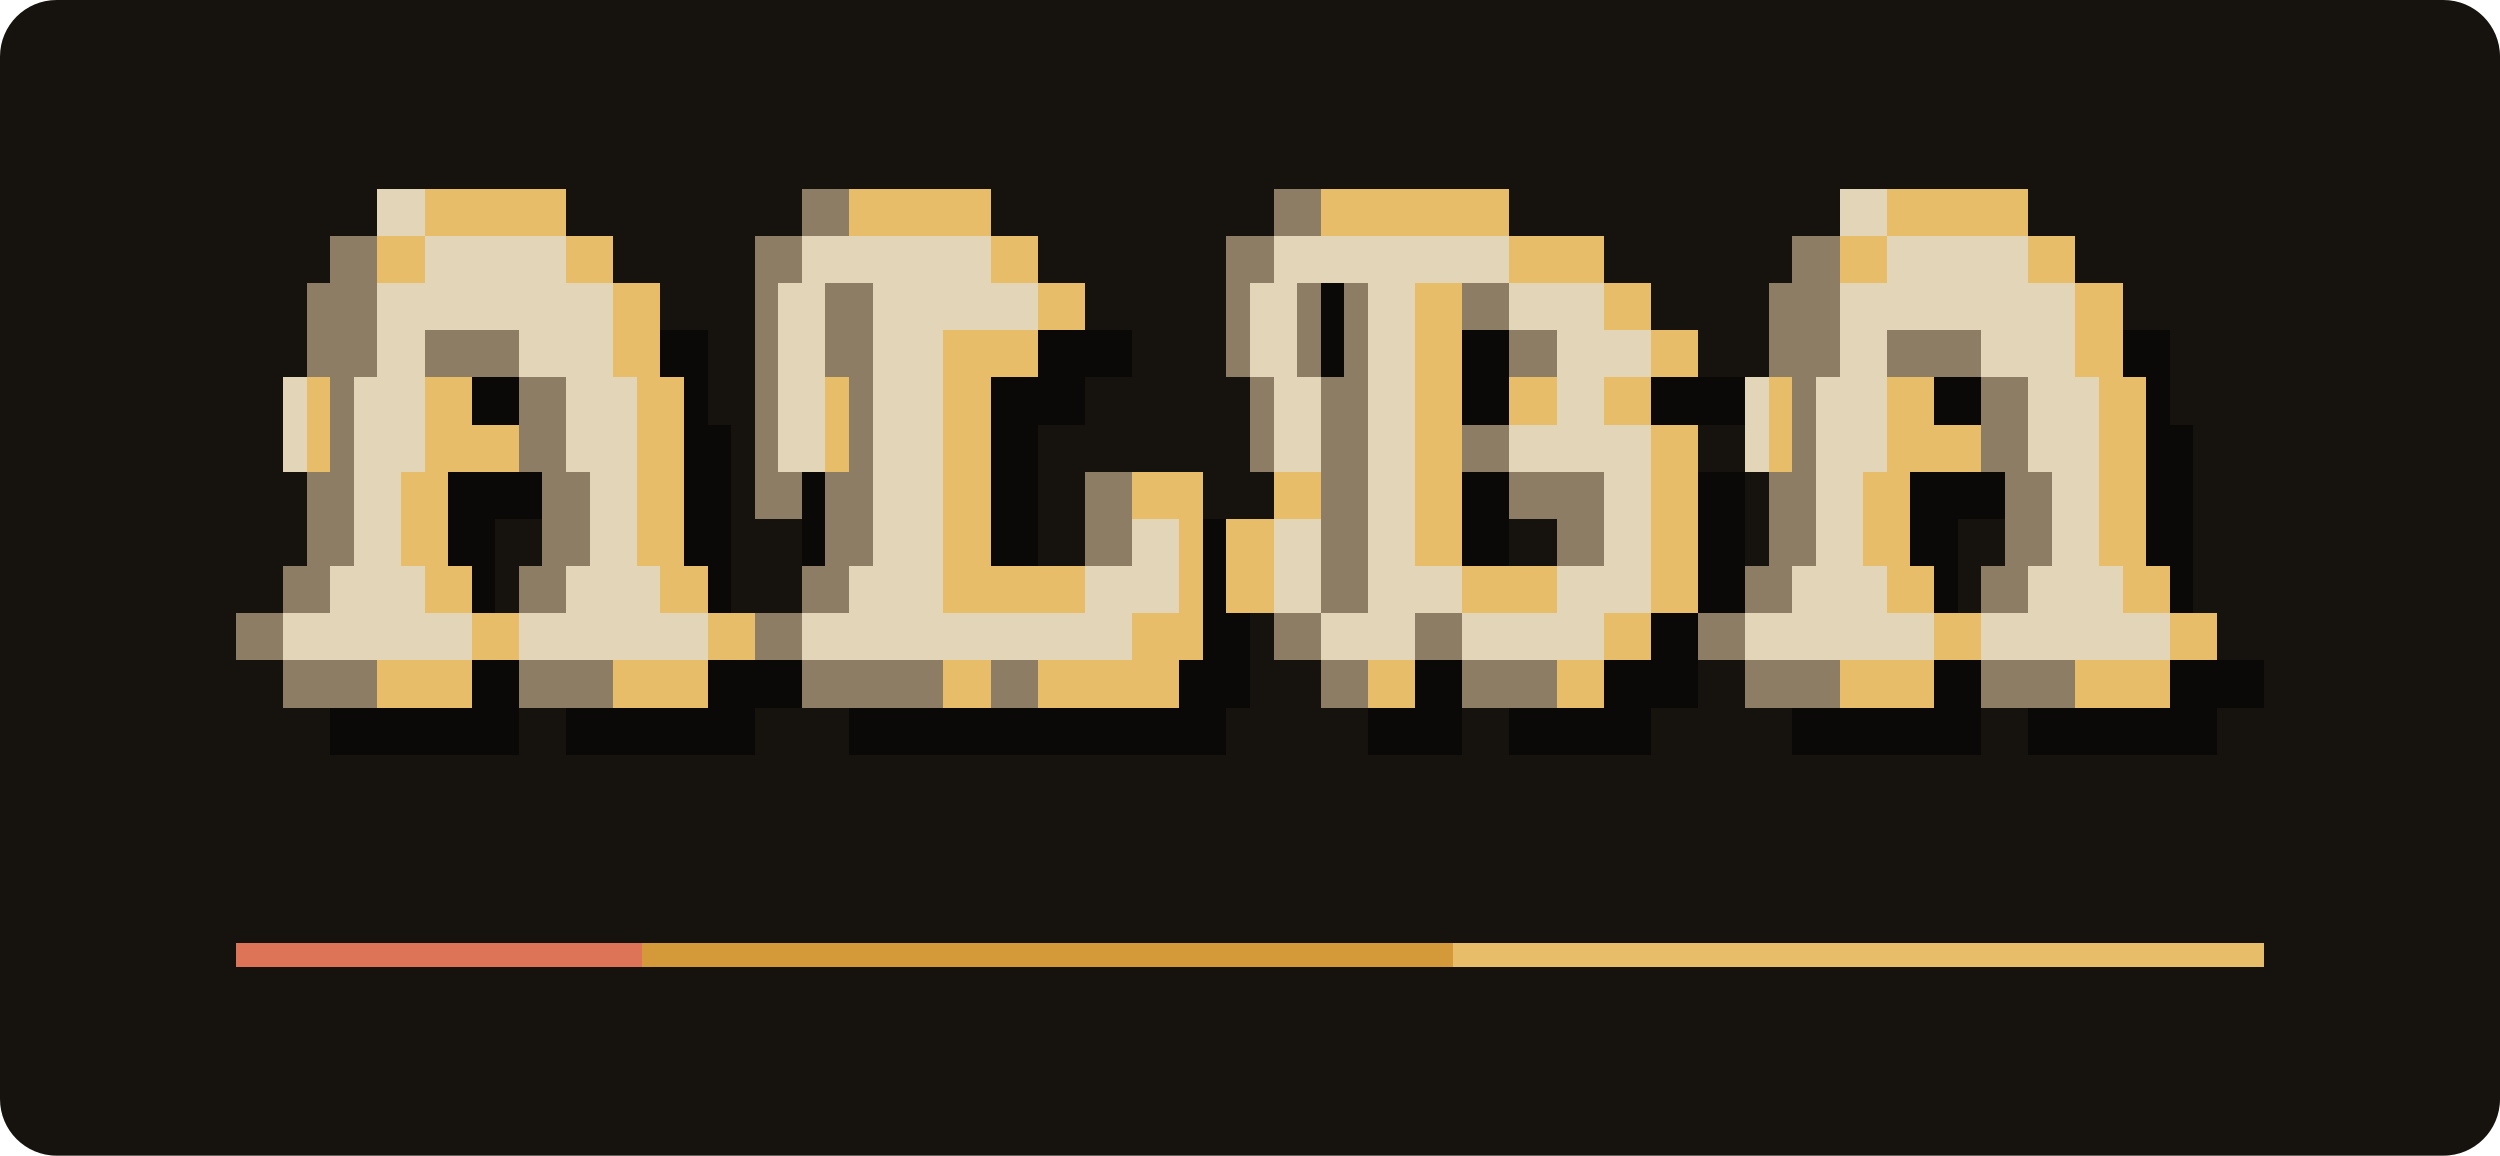
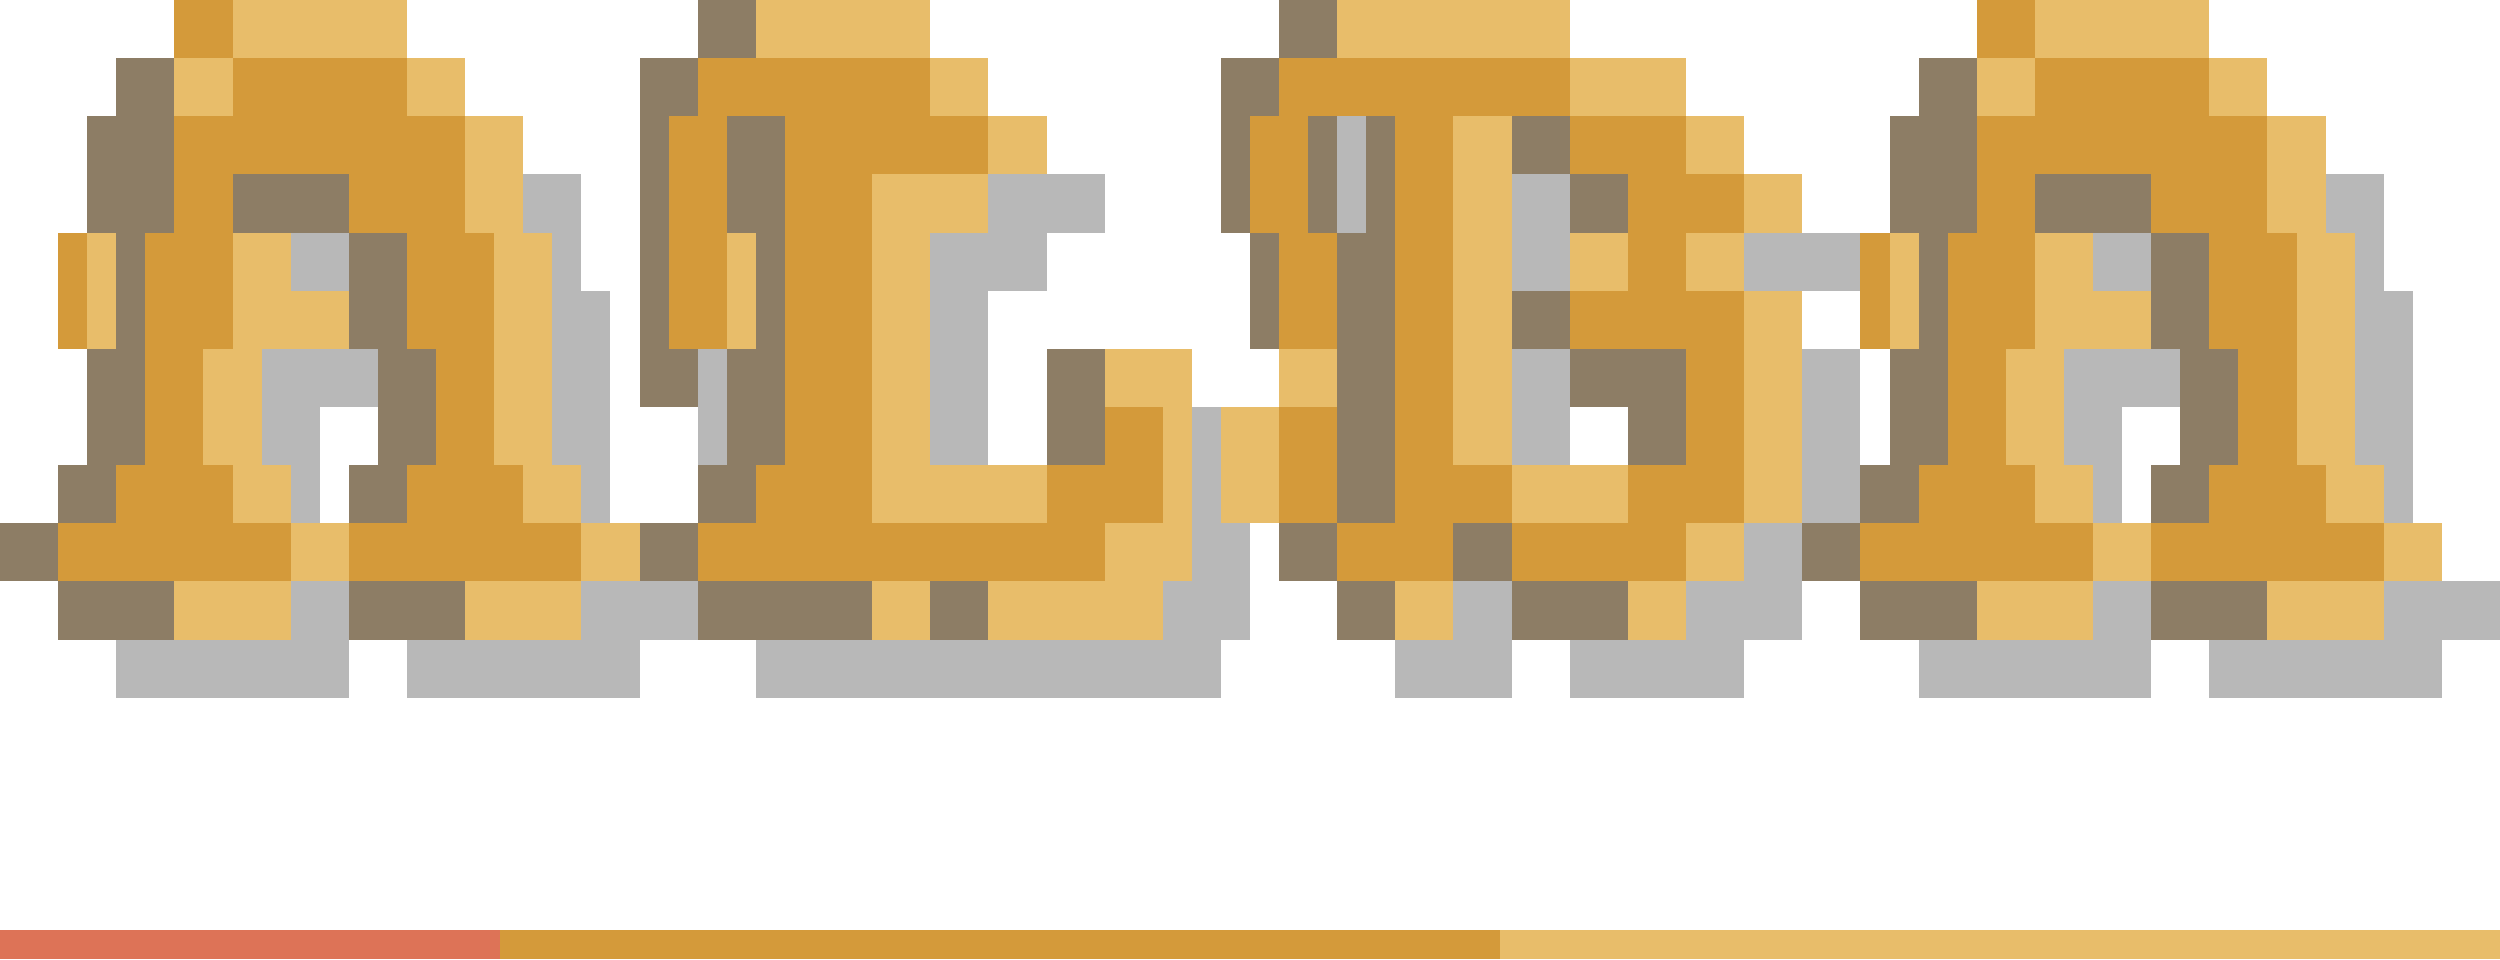
- <svg xmlns="http://www.w3.org/2000/svg" viewBox="0 0 106 49" width="636" height="294" role="img" aria-label="alba">
-   <rect width="106" height="49" rx="2.4" fill="#16120e" />
-   <g transform="translate(10 8)" shape-rendering="crispEdges">
-     <rect x="6" y="0" width="2" height="2" fill="#e3d6b8" />
+ <svg xmlns="http://www.w3.org/2000/svg" viewBox="0 0 86 33" width="516" height="198" role="img" aria-label="alba">
+   <g transform="translate(0 0)" shape-rendering="crispEdges">
+     <rect x="6" y="0" width="2" height="2" fill="#d49a3a" />
    <rect x="8" y="0" width="6" height="2" fill="#e8bd6a" />
    <rect x="24" y="0" width="2" height="2" fill="#8d7d65" />
    <rect x="26" y="0" width="6" height="2" fill="#e8bd6a" />
    <rect x="44" y="0" width="2" height="2" fill="#8d7d65" />
    <rect x="46" y="0" width="8" height="2" fill="#e8bd6a" />
-     <rect x="68" y="0" width="2" height="2" fill="#e3d6b8" />
+     <rect x="68" y="0" width="2" height="2" fill="#d49a3a" />
    <rect x="70" y="0" width="6" height="2" fill="#e8bd6a" />
    <rect x="4" y="2" width="2" height="2" fill="#8d7d65" />
    <rect x="6" y="2" width="2" height="2" fill="#e8bd6a" />
-     <rect x="8" y="2" width="6" height="2" fill="#e3d6b8" />
+     <rect x="8" y="2" width="6" height="2" fill="#d49a3a" />
    <rect x="14" y="2" width="2" height="2" fill="#e8bd6a" />
    <rect x="22" y="2" width="2" height="2" fill="#8d7d65" />
-     <rect x="24" y="2" width="8" height="2" fill="#e3d6b8" />
+     <rect x="24" y="2" width="8" height="2" fill="#d49a3a" />
    <rect x="32" y="2" width="2" height="2" fill="#e8bd6a" />
    <rect x="42" y="2" width="2" height="2" fill="#8d7d65" />
-     <rect x="44" y="2" width="10" height="2" fill="#e3d6b8" />
+     <rect x="44" y="2" width="10" height="2" fill="#d49a3a" />
    <rect x="54" y="2" width="4" height="2" fill="#e8bd6a" />
    <rect x="66" y="2" width="2" height="2" fill="#8d7d65" />
    <rect x="68" y="2" width="2" height="2" fill="#e8bd6a" />
-     <rect x="70" y="2" width="6" height="2" fill="#e3d6b8" />
+     <rect x="70" y="2" width="6" height="2" fill="#d49a3a" />
    <rect x="76" y="2" width="2" height="2" fill="#e8bd6a" />
    <rect x="3" y="4" width="3" height="2" fill="#8d7d65" />
-     <rect x="6" y="4" width="10" height="2" fill="#e3d6b8" />
+     <rect x="6" y="4" width="10" height="2" fill="#d49a3a" />
    <rect x="16" y="4" width="2" height="2" fill="#e8bd6a" />
    <rect x="22" y="4" width="1" height="2" fill="#8d7d65" />
-     <rect x="23" y="4" width="2" height="2" fill="#e3d6b8" />
+     <rect x="23" y="4" width="2" height="2" fill="#d49a3a" />
    <rect x="25" y="4" width="2" height="2" fill="#8d7d65" />
-     <rect x="27" y="4" width="7" height="2" fill="#e3d6b8" />
+     <rect x="27" y="4" width="7" height="2" fill="#d49a3a" />
    <rect x="34" y="4" width="2" height="2" fill="#e8bd6a" />
    <rect x="42" y="4" width="1" height="2" fill="#8d7d65" />
-     <rect x="43" y="4" width="2" height="2" fill="#e3d6b8" />
+     <rect x="43" y="4" width="2" height="2" fill="#d49a3a" />
    <rect x="45" y="4" width="1" height="2" fill="#8d7d65" />
-     <rect x="46" y="4" width="1" height="2" fill="#0b0907" />
+     <rect x="46" y="4" width="1" height="2" fill="#000000" fill-opacity="0.28" />
    <rect x="47" y="4" width="1" height="2" fill="#8d7d65" />
-     <rect x="48" y="4" width="2" height="2" fill="#e3d6b8" />
+     <rect x="48" y="4" width="2" height="2" fill="#d49a3a" />
    <rect x="50" y="4" width="2" height="2" fill="#e8bd6a" />
    <rect x="52" y="4" width="2" height="2" fill="#8d7d65" />
-     <rect x="54" y="4" width="4" height="2" fill="#e3d6b8" />
+     <rect x="54" y="4" width="4" height="2" fill="#d49a3a" />
    <rect x="58" y="4" width="2" height="2" fill="#e8bd6a" />
    <rect x="65" y="4" width="3" height="2" fill="#8d7d65" />
-     <rect x="68" y="4" width="10" height="2" fill="#e3d6b8" />
+     <rect x="68" y="4" width="10" height="2" fill="#d49a3a" />
    <rect x="78" y="4" width="2" height="2" fill="#e8bd6a" />
    <rect x="3" y="6" width="3" height="2" fill="#8d7d65" />
-     <rect x="6" y="6" width="2" height="2" fill="#e3d6b8" />
+     <rect x="6" y="6" width="2" height="2" fill="#d49a3a" />
    <rect x="8" y="6" width="4" height="2" fill="#8d7d65" />
-     <rect x="12" y="6" width="4" height="2" fill="#e3d6b8" />
+     <rect x="12" y="6" width="4" height="2" fill="#d49a3a" />
    <rect x="16" y="6" width="2" height="2" fill="#e8bd6a" />
-     <rect x="18" y="6" width="2" height="2" fill="#0b0907" />
+     <rect x="18" y="6" width="2" height="2" fill="#000000" fill-opacity="0.28" />
    <rect x="22" y="6" width="1" height="2" fill="#8d7d65" />
-     <rect x="23" y="6" width="2" height="2" fill="#e3d6b8" />
+     <rect x="23" y="6" width="2" height="2" fill="#d49a3a" />
    <rect x="25" y="6" width="2" height="2" fill="#8d7d65" />
-     <rect x="27" y="6" width="3" height="2" fill="#e3d6b8" />
+     <rect x="27" y="6" width="3" height="2" fill="#d49a3a" />
    <rect x="30" y="6" width="4" height="2" fill="#e8bd6a" />
-     <rect x="34" y="6" width="4" height="2" fill="#0b0907" />
+     <rect x="34" y="6" width="4" height="2" fill="#000000" fill-opacity="0.28" />
    <rect x="42" y="6" width="1" height="2" fill="#8d7d65" />
-     <rect x="43" y="6" width="2" height="2" fill="#e3d6b8" />
+     <rect x="43" y="6" width="2" height="2" fill="#d49a3a" />
    <rect x="45" y="6" width="1" height="2" fill="#8d7d65" />
-     <rect x="46" y="6" width="1" height="2" fill="#0b0907" />
+     <rect x="46" y="6" width="1" height="2" fill="#000000" fill-opacity="0.28" />
    <rect x="47" y="6" width="1" height="2" fill="#8d7d65" />
-     <rect x="48" y="6" width="2" height="2" fill="#e3d6b8" />
+     <rect x="48" y="6" width="2" height="2" fill="#d49a3a" />
    <rect x="50" y="6" width="2" height="2" fill="#e8bd6a" />
-     <rect x="52" y="6" width="2" height="2" fill="#0b0907" />
+     <rect x="52" y="6" width="2" height="2" fill="#000000" fill-opacity="0.28" />
    <rect x="54" y="6" width="2" height="2" fill="#8d7d65" />
-     <rect x="56" y="6" width="4" height="2" fill="#e3d6b8" />
+     <rect x="56" y="6" width="4" height="2" fill="#d49a3a" />
    <rect x="60" y="6" width="2" height="2" fill="#e8bd6a" />
    <rect x="65" y="6" width="3" height="2" fill="#8d7d65" />
-     <rect x="68" y="6" width="2" height="2" fill="#e3d6b8" />
+     <rect x="68" y="6" width="2" height="2" fill="#d49a3a" />
    <rect x="70" y="6" width="4" height="2" fill="#8d7d65" />
-     <rect x="74" y="6" width="4" height="2" fill="#e3d6b8" />
+     <rect x="74" y="6" width="4" height="2" fill="#d49a3a" />
    <rect x="78" y="6" width="2" height="2" fill="#e8bd6a" />
-     <rect x="80" y="6" width="2" height="2" fill="#0b0907" />
-     <rect x="2" y="8" width="1" height="2" fill="#e3d6b8" />
+     <rect x="80" y="6" width="2" height="2" fill="#000000" fill-opacity="0.28" />
+     <rect x="2" y="8" width="1" height="2" fill="#d49a3a" />
    <rect x="3" y="8" width="1" height="2" fill="#e8bd6a" />
    <rect x="4" y="8" width="1" height="2" fill="#8d7d65" />
-     <rect x="5" y="8" width="3" height="2" fill="#e3d6b8" />
+     <rect x="5" y="8" width="3" height="2" fill="#d49a3a" />
    <rect x="8" y="8" width="2" height="2" fill="#e8bd6a" />
-     <rect x="10" y="8" width="2" height="2" fill="#0b0907" />
+     <rect x="10" y="8" width="2" height="2" fill="#000000" fill-opacity="0.28" />
    <rect x="12" y="8" width="2" height="2" fill="#8d7d65" />
-     <rect x="14" y="8" width="3" height="2" fill="#e3d6b8" />
+     <rect x="14" y="8" width="3" height="2" fill="#d49a3a" />
    <rect x="17" y="8" width="2" height="2" fill="#e8bd6a" />
-     <rect x="19" y="8" width="1" height="2" fill="#0b0907" />
+     <rect x="19" y="8" width="1" height="2" fill="#000000" fill-opacity="0.28" />
    <rect x="22" y="8" width="1" height="2" fill="#8d7d65" />
-     <rect x="23" y="8" width="2" height="2" fill="#e3d6b8" />
+     <rect x="23" y="8" width="2" height="2" fill="#d49a3a" />
    <rect x="25" y="8" width="1" height="2" fill="#e8bd6a" />
    <rect x="26" y="8" width="1" height="2" fill="#8d7d65" />
-     <rect x="27" y="8" width="3" height="2" fill="#e3d6b8" />
+     <rect x="27" y="8" width="3" height="2" fill="#d49a3a" />
    <rect x="30" y="8" width="2" height="2" fill="#e8bd6a" />
-     <rect x="32" y="8" width="4" height="2" fill="#0b0907" />
+     <rect x="32" y="8" width="4" height="2" fill="#000000" fill-opacity="0.28" />
    <rect x="43" y="8" width="1" height="2" fill="#8d7d65" />
-     <rect x="44" y="8" width="2" height="2" fill="#e3d6b8" />
+     <rect x="44" y="8" width="2" height="2" fill="#d49a3a" />
    <rect x="46" y="8" width="2" height="2" fill="#8d7d65" />
-     <rect x="48" y="8" width="2" height="2" fill="#e3d6b8" />
+     <rect x="48" y="8" width="2" height="2" fill="#d49a3a" />
    <rect x="50" y="8" width="2" height="2" fill="#e8bd6a" />
-     <rect x="52" y="8" width="2" height="2" fill="#0b0907" />
+     <rect x="52" y="8" width="2" height="2" fill="#000000" fill-opacity="0.28" />
    <rect x="54" y="8" width="2" height="2" fill="#e8bd6a" />
-     <rect x="56" y="8" width="2" height="2" fill="#e3d6b8" />
+     <rect x="56" y="8" width="2" height="2" fill="#d49a3a" />
    <rect x="58" y="8" width="2" height="2" fill="#e8bd6a" />
-     <rect x="60" y="8" width="4" height="2" fill="#0b0907" />
-     <rect x="64" y="8" width="1" height="2" fill="#e3d6b8" />
+     <rect x="60" y="8" width="4" height="2" fill="#000000" fill-opacity="0.28" />
+     <rect x="64" y="8" width="1" height="2" fill="#d49a3a" />
    <rect x="65" y="8" width="1" height="2" fill="#e8bd6a" />
    <rect x="66" y="8" width="1" height="2" fill="#8d7d65" />
-     <rect x="67" y="8" width="3" height="2" fill="#e3d6b8" />
+     <rect x="67" y="8" width="3" height="2" fill="#d49a3a" />
    <rect x="70" y="8" width="2" height="2" fill="#e8bd6a" />
-     <rect x="72" y="8" width="2" height="2" fill="#0b0907" />
+     <rect x="72" y="8" width="2" height="2" fill="#000000" fill-opacity="0.28" />
    <rect x="74" y="8" width="2" height="2" fill="#8d7d65" />
-     <rect x="76" y="8" width="3" height="2" fill="#e3d6b8" />
+     <rect x="76" y="8" width="3" height="2" fill="#d49a3a" />
    <rect x="79" y="8" width="2" height="2" fill="#e8bd6a" />
-     <rect x="81" y="8" width="1" height="2" fill="#0b0907" />
-     <rect x="2" y="10" width="1" height="2" fill="#e3d6b8" />
+     <rect x="81" y="8" width="1" height="2" fill="#000000" fill-opacity="0.28" />
+     <rect x="2" y="10" width="1" height="2" fill="#d49a3a" />
    <rect x="3" y="10" width="1" height="2" fill="#e8bd6a" />
    <rect x="4" y="10" width="1" height="2" fill="#8d7d65" />
-     <rect x="5" y="10" width="3" height="2" fill="#e3d6b8" />
+     <rect x="5" y="10" width="3" height="2" fill="#d49a3a" />
    <rect x="8" y="10" width="4" height="2" fill="#e8bd6a" />
    <rect x="12" y="10" width="2" height="2" fill="#8d7d65" />
-     <rect x="14" y="10" width="3" height="2" fill="#e3d6b8" />
+     <rect x="14" y="10" width="3" height="2" fill="#d49a3a" />
    <rect x="17" y="10" width="2" height="2" fill="#e8bd6a" />
-     <rect x="19" y="10" width="2" height="2" fill="#0b0907" />
+     <rect x="19" y="10" width="2" height="2" fill="#000000" fill-opacity="0.28" />
    <rect x="22" y="10" width="1" height="2" fill="#8d7d65" />
-     <rect x="23" y="10" width="2" height="2" fill="#e3d6b8" />
+     <rect x="23" y="10" width="2" height="2" fill="#d49a3a" />
    <rect x="25" y="10" width="1" height="2" fill="#e8bd6a" />
    <rect x="26" y="10" width="1" height="2" fill="#8d7d65" />
-     <rect x="27" y="10" width="3" height="2" fill="#e3d6b8" />
+     <rect x="27" y="10" width="3" height="2" fill="#d49a3a" />
    <rect x="30" y="10" width="2" height="2" fill="#e8bd6a" />
-     <rect x="32" y="10" width="2" height="2" fill="#0b0907" />
+     <rect x="32" y="10" width="2" height="2" fill="#000000" fill-opacity="0.28" />
    <rect x="43" y="10" width="1" height="2" fill="#8d7d65" />
-     <rect x="44" y="10" width="2" height="2" fill="#e3d6b8" />
+     <rect x="44" y="10" width="2" height="2" fill="#d49a3a" />
    <rect x="46" y="10" width="2" height="2" fill="#8d7d65" />
-     <rect x="48" y="10" width="2" height="2" fill="#e3d6b8" />
+     <rect x="48" y="10" width="2" height="2" fill="#d49a3a" />
    <rect x="50" y="10" width="2" height="2" fill="#e8bd6a" />
    <rect x="52" y="10" width="2" height="2" fill="#8d7d65" />
-     <rect x="54" y="10" width="6" height="2" fill="#e3d6b8" />
+     <rect x="54" y="10" width="6" height="2" fill="#d49a3a" />
    <rect x="60" y="10" width="2" height="2" fill="#e8bd6a" />
-     <rect x="64" y="10" width="1" height="2" fill="#e3d6b8" />
+     <rect x="64" y="10" width="1" height="2" fill="#d49a3a" />
    <rect x="65" y="10" width="1" height="2" fill="#e8bd6a" />
    <rect x="66" y="10" width="1" height="2" fill="#8d7d65" />
-     <rect x="67" y="10" width="3" height="2" fill="#e3d6b8" />
+     <rect x="67" y="10" width="3" height="2" fill="#d49a3a" />
    <rect x="70" y="10" width="4" height="2" fill="#e8bd6a" />
    <rect x="74" y="10" width="2" height="2" fill="#8d7d65" />
-     <rect x="76" y="10" width="3" height="2" fill="#e3d6b8" />
+     <rect x="76" y="10" width="3" height="2" fill="#d49a3a" />
    <rect x="79" y="10" width="2" height="2" fill="#e8bd6a" />
-     <rect x="81" y="10" width="2" height="2" fill="#0b0907" />
+     <rect x="81" y="10" width="2" height="2" fill="#000000" fill-opacity="0.28" />
    <rect x="3" y="12" width="2" height="2" fill="#8d7d65" />
-     <rect x="5" y="12" width="2" height="2" fill="#e3d6b8" />
+     <rect x="5" y="12" width="2" height="2" fill="#d49a3a" />
    <rect x="7" y="12" width="2" height="2" fill="#e8bd6a" />
-     <rect x="9" y="12" width="4" height="2" fill="#0b0907" />
+     <rect x="9" y="12" width="4" height="2" fill="#000000" fill-opacity="0.28" />
    <rect x="13" y="12" width="2" height="2" fill="#8d7d65" />
-     <rect x="15" y="12" width="2" height="2" fill="#e3d6b8" />
+     <rect x="15" y="12" width="2" height="2" fill="#d49a3a" />
    <rect x="17" y="12" width="2" height="2" fill="#e8bd6a" />
-     <rect x="19" y="12" width="2" height="2" fill="#0b0907" />
+     <rect x="19" y="12" width="2" height="2" fill="#000000" fill-opacity="0.28" />
    <rect x="22" y="12" width="2" height="2" fill="#8d7d65" />
-     <rect x="24" y="12" width="1" height="2" fill="#0b0907" />
+     <rect x="24" y="12" width="1" height="2" fill="#000000" fill-opacity="0.28" />
    <rect x="25" y="12" width="2" height="2" fill="#8d7d65" />
-     <rect x="27" y="12" width="3" height="2" fill="#e3d6b8" />
+     <rect x="27" y="12" width="3" height="2" fill="#d49a3a" />
    <rect x="30" y="12" width="2" height="2" fill="#e8bd6a" />
-     <rect x="32" y="12" width="2" height="2" fill="#0b0907" />
+     <rect x="32" y="12" width="2" height="2" fill="#000000" fill-opacity="0.28" />
    <rect x="36" y="12" width="2" height="2" fill="#8d7d65" />
    <rect x="38" y="12" width="3" height="2" fill="#e8bd6a" />
    <rect x="44" y="12" width="2" height="2" fill="#e8bd6a" />
    <rect x="46" y="12" width="2" height="2" fill="#8d7d65" />
-     <rect x="48" y="12" width="2" height="2" fill="#e3d6b8" />
+     <rect x="48" y="12" width="2" height="2" fill="#d49a3a" />
    <rect x="50" y="12" width="2" height="2" fill="#e8bd6a" />
-     <rect x="52" y="12" width="2" height="2" fill="#0b0907" />
+     <rect x="52" y="12" width="2" height="2" fill="#000000" fill-opacity="0.28" />
    <rect x="54" y="12" width="4" height="2" fill="#8d7d65" />
-     <rect x="58" y="12" width="2" height="2" fill="#e3d6b8" />
+     <rect x="58" y="12" width="2" height="2" fill="#d49a3a" />
    <rect x="60" y="12" width="2" height="2" fill="#e8bd6a" />
-     <rect x="62" y="12" width="2" height="2" fill="#0b0907" />
+     <rect x="62" y="12" width="2" height="2" fill="#000000" fill-opacity="0.28" />
    <rect x="65" y="12" width="2" height="2" fill="#8d7d65" />
-     <rect x="67" y="12" width="2" height="2" fill="#e3d6b8" />
+     <rect x="67" y="12" width="2" height="2" fill="#d49a3a" />
    <rect x="69" y="12" width="2" height="2" fill="#e8bd6a" />
-     <rect x="71" y="12" width="4" height="2" fill="#0b0907" />
+     <rect x="71" y="12" width="4" height="2" fill="#000000" fill-opacity="0.28" />
    <rect x="75" y="12" width="2" height="2" fill="#8d7d65" />
-     <rect x="77" y="12" width="2" height="2" fill="#e3d6b8" />
+     <rect x="77" y="12" width="2" height="2" fill="#d49a3a" />
    <rect x="79" y="12" width="2" height="2" fill="#e8bd6a" />
-     <rect x="81" y="12" width="2" height="2" fill="#0b0907" />
+     <rect x="81" y="12" width="2" height="2" fill="#000000" fill-opacity="0.28" />
    <rect x="3" y="14" width="2" height="2" fill="#8d7d65" />
-     <rect x="5" y="14" width="2" height="2" fill="#e3d6b8" />
+     <rect x="5" y="14" width="2" height="2" fill="#d49a3a" />
    <rect x="7" y="14" width="2" height="2" fill="#e8bd6a" />
-     <rect x="9" y="14" width="2" height="2" fill="#0b0907" />
+     <rect x="9" y="14" width="2" height="2" fill="#000000" fill-opacity="0.28" />
    <rect x="13" y="14" width="2" height="2" fill="#8d7d65" />
-     <rect x="15" y="14" width="2" height="2" fill="#e3d6b8" />
+     <rect x="15" y="14" width="2" height="2" fill="#d49a3a" />
    <rect x="17" y="14" width="2" height="2" fill="#e8bd6a" />
-     <rect x="19" y="14" width="2" height="2" fill="#0b0907" />
-     <rect x="24" y="14" width="1" height="2" fill="#0b0907" />
+     <rect x="19" y="14" width="2" height="2" fill="#000000" fill-opacity="0.28" />
+     <rect x="24" y="14" width="1" height="2" fill="#000000" fill-opacity="0.28" />
    <rect x="25" y="14" width="2" height="2" fill="#8d7d65" />
-     <rect x="27" y="14" width="3" height="2" fill="#e3d6b8" />
+     <rect x="27" y="14" width="3" height="2" fill="#d49a3a" />
    <rect x="30" y="14" width="2" height="2" fill="#e8bd6a" />
-     <rect x="32" y="14" width="2" height="2" fill="#0b0907" />
+     <rect x="32" y="14" width="2" height="2" fill="#000000" fill-opacity="0.28" />
    <rect x="36" y="14" width="2" height="2" fill="#8d7d65" />
-     <rect x="38" y="14" width="2" height="2" fill="#e3d6b8" />
+     <rect x="38" y="14" width="2" height="2" fill="#d49a3a" />
    <rect x="40" y="14" width="1" height="2" fill="#e8bd6a" />
-     <rect x="41" y="14" width="1" height="2" fill="#0b0907" />
+     <rect x="41" y="14" width="1" height="2" fill="#000000" fill-opacity="0.28" />
    <rect x="42" y="14" width="2" height="2" fill="#e8bd6a" />
-     <rect x="44" y="14" width="2" height="2" fill="#e3d6b8" />
+     <rect x="44" y="14" width="2" height="2" fill="#d49a3a" />
    <rect x="46" y="14" width="2" height="2" fill="#8d7d65" />
-     <rect x="48" y="14" width="2" height="2" fill="#e3d6b8" />
+     <rect x="48" y="14" width="2" height="2" fill="#d49a3a" />
    <rect x="50" y="14" width="2" height="2" fill="#e8bd6a" />
-     <rect x="52" y="14" width="2" height="2" fill="#0b0907" />
+     <rect x="52" y="14" width="2" height="2" fill="#000000" fill-opacity="0.28" />
    <rect x="56" y="14" width="2" height="2" fill="#8d7d65" />
-     <rect x="58" y="14" width="2" height="2" fill="#e3d6b8" />
+     <rect x="58" y="14" width="2" height="2" fill="#d49a3a" />
    <rect x="60" y="14" width="2" height="2" fill="#e8bd6a" />
-     <rect x="62" y="14" width="2" height="2" fill="#0b0907" />
+     <rect x="62" y="14" width="2" height="2" fill="#000000" fill-opacity="0.28" />
    <rect x="65" y="14" width="2" height="2" fill="#8d7d65" />
-     <rect x="67" y="14" width="2" height="2" fill="#e3d6b8" />
+     <rect x="67" y="14" width="2" height="2" fill="#d49a3a" />
    <rect x="69" y="14" width="2" height="2" fill="#e8bd6a" />
-     <rect x="71" y="14" width="2" height="2" fill="#0b0907" />
+     <rect x="71" y="14" width="2" height="2" fill="#000000" fill-opacity="0.28" />
    <rect x="75" y="14" width="2" height="2" fill="#8d7d65" />
-     <rect x="77" y="14" width="2" height="2" fill="#e3d6b8" />
+     <rect x="77" y="14" width="2" height="2" fill="#d49a3a" />
    <rect x="79" y="14" width="2" height="2" fill="#e8bd6a" />
-     <rect x="81" y="14" width="2" height="2" fill="#0b0907" />
+     <rect x="81" y="14" width="2" height="2" fill="#000000" fill-opacity="0.28" />
    <rect x="2" y="16" width="2" height="2" fill="#8d7d65" />
-     <rect x="4" y="16" width="4" height="2" fill="#e3d6b8" />
+     <rect x="4" y="16" width="4" height="2" fill="#d49a3a" />
    <rect x="8" y="16" width="2" height="2" fill="#e8bd6a" />
-     <rect x="10" y="16" width="1" height="2" fill="#0b0907" />
+     <rect x="10" y="16" width="1" height="2" fill="#000000" fill-opacity="0.28" />
    <rect x="12" y="16" width="2" height="2" fill="#8d7d65" />
-     <rect x="14" y="16" width="4" height="2" fill="#e3d6b8" />
+     <rect x="14" y="16" width="4" height="2" fill="#d49a3a" />
    <rect x="18" y="16" width="2" height="2" fill="#e8bd6a" />
-     <rect x="20" y="16" width="1" height="2" fill="#0b0907" />
+     <rect x="20" y="16" width="1" height="2" fill="#000000" fill-opacity="0.28" />
    <rect x="24" y="16" width="2" height="2" fill="#8d7d65" />
-     <rect x="26" y="16" width="4" height="2" fill="#e3d6b8" />
+     <rect x="26" y="16" width="4" height="2" fill="#d49a3a" />
    <rect x="30" y="16" width="6" height="2" fill="#e8bd6a" />
-     <rect x="36" y="16" width="4" height="2" fill="#e3d6b8" />
+     <rect x="36" y="16" width="4" height="2" fill="#d49a3a" />
    <rect x="40" y="16" width="1" height="2" fill="#e8bd6a" />
-     <rect x="41" y="16" width="1" height="2" fill="#0b0907" />
+     <rect x="41" y="16" width="1" height="2" fill="#000000" fill-opacity="0.28" />
    <rect x="42" y="16" width="2" height="2" fill="#e8bd6a" />
-     <rect x="44" y="16" width="2" height="2" fill="#e3d6b8" />
+     <rect x="44" y="16" width="2" height="2" fill="#d49a3a" />
    <rect x="46" y="16" width="2" height="2" fill="#8d7d65" />
-     <rect x="48" y="16" width="4" height="2" fill="#e3d6b8" />
+     <rect x="48" y="16" width="4" height="2" fill="#d49a3a" />
    <rect x="52" y="16" width="4" height="2" fill="#e8bd6a" />
-     <rect x="56" y="16" width="4" height="2" fill="#e3d6b8" />
+     <rect x="56" y="16" width="4" height="2" fill="#d49a3a" />
    <rect x="60" y="16" width="2" height="2" fill="#e8bd6a" />
-     <rect x="62" y="16" width="2" height="2" fill="#0b0907" />
+     <rect x="62" y="16" width="2" height="2" fill="#000000" fill-opacity="0.28" />
    <rect x="64" y="16" width="2" height="2" fill="#8d7d65" />
-     <rect x="66" y="16" width="4" height="2" fill="#e3d6b8" />
+     <rect x="66" y="16" width="4" height="2" fill="#d49a3a" />
    <rect x="70" y="16" width="2" height="2" fill="#e8bd6a" />
-     <rect x="72" y="16" width="1" height="2" fill="#0b0907" />
+     <rect x="72" y="16" width="1" height="2" fill="#000000" fill-opacity="0.28" />
    <rect x="74" y="16" width="2" height="2" fill="#8d7d65" />
-     <rect x="76" y="16" width="4" height="2" fill="#e3d6b8" />
+     <rect x="76" y="16" width="4" height="2" fill="#d49a3a" />
    <rect x="80" y="16" width="2" height="2" fill="#e8bd6a" />
-     <rect x="82" y="16" width="1" height="2" fill="#0b0907" />
+     <rect x="82" y="16" width="1" height="2" fill="#000000" fill-opacity="0.28" />
    <rect x="0" y="18" width="2" height="2" fill="#8d7d65" />
-     <rect x="2" y="18" width="8" height="2" fill="#e3d6b8" />
+     <rect x="2" y="18" width="8" height="2" fill="#d49a3a" />
    <rect x="10" y="18" width="2" height="2" fill="#e8bd6a" />
-     <rect x="12" y="18" width="8" height="2" fill="#e3d6b8" />
+     <rect x="12" y="18" width="8" height="2" fill="#d49a3a" />
    <rect x="20" y="18" width="2" height="2" fill="#e8bd6a" />
    <rect x="22" y="18" width="2" height="2" fill="#8d7d65" />
-     <rect x="24" y="18" width="14" height="2" fill="#e3d6b8" />
+     <rect x="24" y="18" width="14" height="2" fill="#d49a3a" />
    <rect x="38" y="18" width="3" height="2" fill="#e8bd6a" />
-     <rect x="41" y="18" width="2" height="2" fill="#0b0907" />
+     <rect x="41" y="18" width="2" height="2" fill="#000000" fill-opacity="0.28" />
    <rect x="44" y="18" width="2" height="2" fill="#8d7d65" />
-     <rect x="46" y="18" width="4" height="2" fill="#e3d6b8" />
+     <rect x="46" y="18" width="4" height="2" fill="#d49a3a" />
    <rect x="50" y="18" width="2" height="2" fill="#8d7d65" />
-     <rect x="52" y="18" width="6" height="2" fill="#e3d6b8" />
+     <rect x="52" y="18" width="6" height="2" fill="#d49a3a" />
    <rect x="58" y="18" width="2" height="2" fill="#e8bd6a" />
-     <rect x="60" y="18" width="2" height="2" fill="#0b0907" />
+     <rect x="60" y="18" width="2" height="2" fill="#000000" fill-opacity="0.28" />
    <rect x="62" y="18" width="2" height="2" fill="#8d7d65" />
-     <rect x="64" y="18" width="8" height="2" fill="#e3d6b8" />
+     <rect x="64" y="18" width="8" height="2" fill="#d49a3a" />
    <rect x="72" y="18" width="2" height="2" fill="#e8bd6a" />
-     <rect x="74" y="18" width="8" height="2" fill="#e3d6b8" />
+     <rect x="74" y="18" width="8" height="2" fill="#d49a3a" />
    <rect x="82" y="18" width="2" height="2" fill="#e8bd6a" />
    <rect x="2" y="20" width="4" height="2" fill="#8d7d65" />
    <rect x="6" y="20" width="4" height="2" fill="#e8bd6a" />
-     <rect x="10" y="20" width="2" height="2" fill="#0b0907" />
+     <rect x="10" y="20" width="2" height="2" fill="#000000" fill-opacity="0.28" />
    <rect x="12" y="20" width="4" height="2" fill="#8d7d65" />
    <rect x="16" y="20" width="4" height="2" fill="#e8bd6a" />
-     <rect x="20" y="20" width="4" height="2" fill="#0b0907" />
+     <rect x="20" y="20" width="4" height="2" fill="#000000" fill-opacity="0.28" />
    <rect x="24" y="20" width="6" height="2" fill="#8d7d65" />
    <rect x="30" y="20" width="2" height="2" fill="#e8bd6a" />
    <rect x="32" y="20" width="2" height="2" fill="#8d7d65" />
    <rect x="34" y="20" width="6" height="2" fill="#e8bd6a" />
-     <rect x="40" y="20" width="3" height="2" fill="#0b0907" />
+     <rect x="40" y="20" width="3" height="2" fill="#000000" fill-opacity="0.28" />
    <rect x="46" y="20" width="2" height="2" fill="#8d7d65" />
    <rect x="48" y="20" width="2" height="2" fill="#e8bd6a" />
-     <rect x="50" y="20" width="2" height="2" fill="#0b0907" />
+     <rect x="50" y="20" width="2" height="2" fill="#000000" fill-opacity="0.28" />
    <rect x="52" y="20" width="4" height="2" fill="#8d7d65" />
    <rect x="56" y="20" width="2" height="2" fill="#e8bd6a" />
-     <rect x="58" y="20" width="4" height="2" fill="#0b0907" />
+     <rect x="58" y="20" width="4" height="2" fill="#000000" fill-opacity="0.28" />
    <rect x="64" y="20" width="4" height="2" fill="#8d7d65" />
    <rect x="68" y="20" width="4" height="2" fill="#e8bd6a" />
-     <rect x="72" y="20" width="2" height="2" fill="#0b0907" />
+     <rect x="72" y="20" width="2" height="2" fill="#000000" fill-opacity="0.28" />
    <rect x="74" y="20" width="4" height="2" fill="#8d7d65" />
    <rect x="78" y="20" width="4" height="2" fill="#e8bd6a" />
-     <rect x="82" y="20" width="4" height="2" fill="#0b0907" />
-     <rect x="4" y="22" width="8" height="2" fill="#0b0907" />
-     <rect x="14" y="22" width="8" height="2" fill="#0b0907" />
-     <rect x="26" y="22" width="16" height="2" fill="#0b0907" />
-     <rect x="48" y="22" width="4" height="2" fill="#0b0907" />
-     <rect x="54" y="22" width="6" height="2" fill="#0b0907" />
-     <rect x="66" y="22" width="8" height="2" fill="#0b0907" />
-     <rect x="76" y="22" width="8" height="2" fill="#0b0907" />
+     <rect x="82" y="20" width="4" height="2" fill="#000000" fill-opacity="0.28" />
+     <rect x="4" y="22" width="8" height="2" fill="#000000" fill-opacity="0.28" />
+     <rect x="14" y="22" width="8" height="2" fill="#000000" fill-opacity="0.28" />
+     <rect x="26" y="22" width="16" height="2" fill="#000000" fill-opacity="0.28" />
+     <rect x="48" y="22" width="4" height="2" fill="#000000" fill-opacity="0.28" />
+     <rect x="54" y="22" width="6" height="2" fill="#000000" fill-opacity="0.28" />
+     <rect x="66" y="22" width="8" height="2" fill="#000000" fill-opacity="0.28" />
+     <rect x="76" y="22" width="8" height="2" fill="#000000" fill-opacity="0.28" />
    <rect x="0" y="32" width="17.2" height="1" fill="#dd7357" />
    <rect x="17.2" y="32" width="34.4" height="1" fill="#d49a3a" />
    <rect x="51.6" y="32" width="34.4" height="1" fill="#e8bd6a" />
  </g>
</svg>
